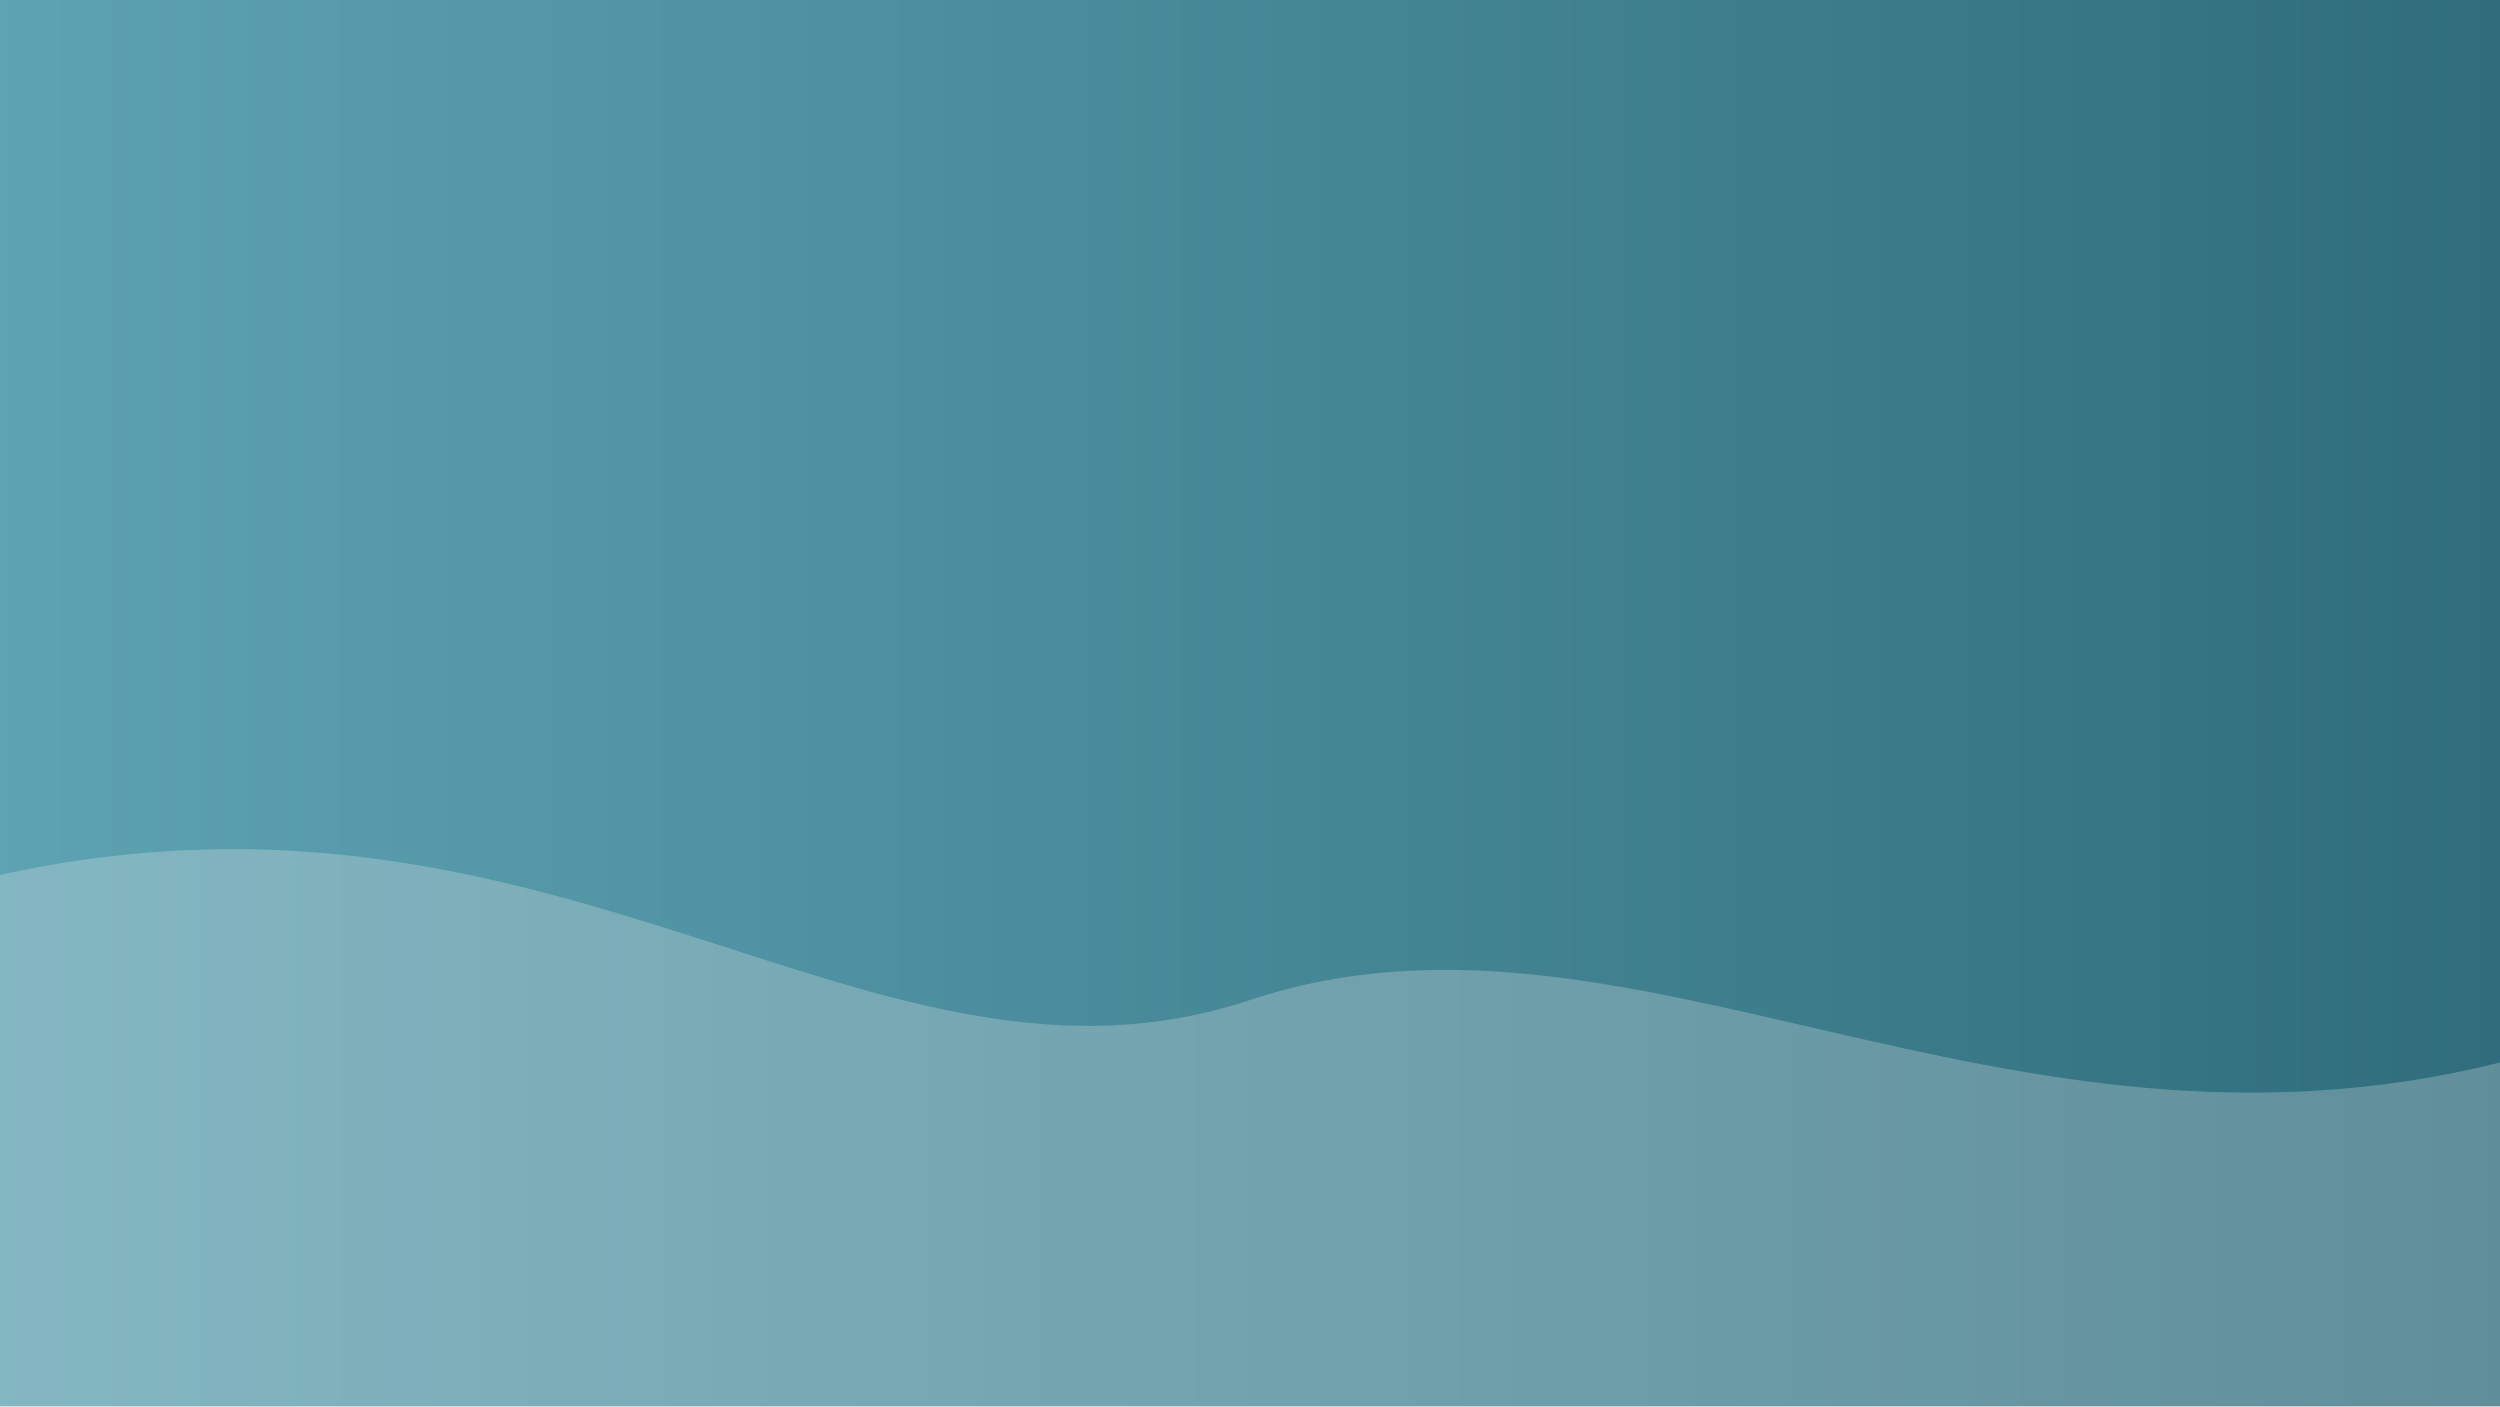
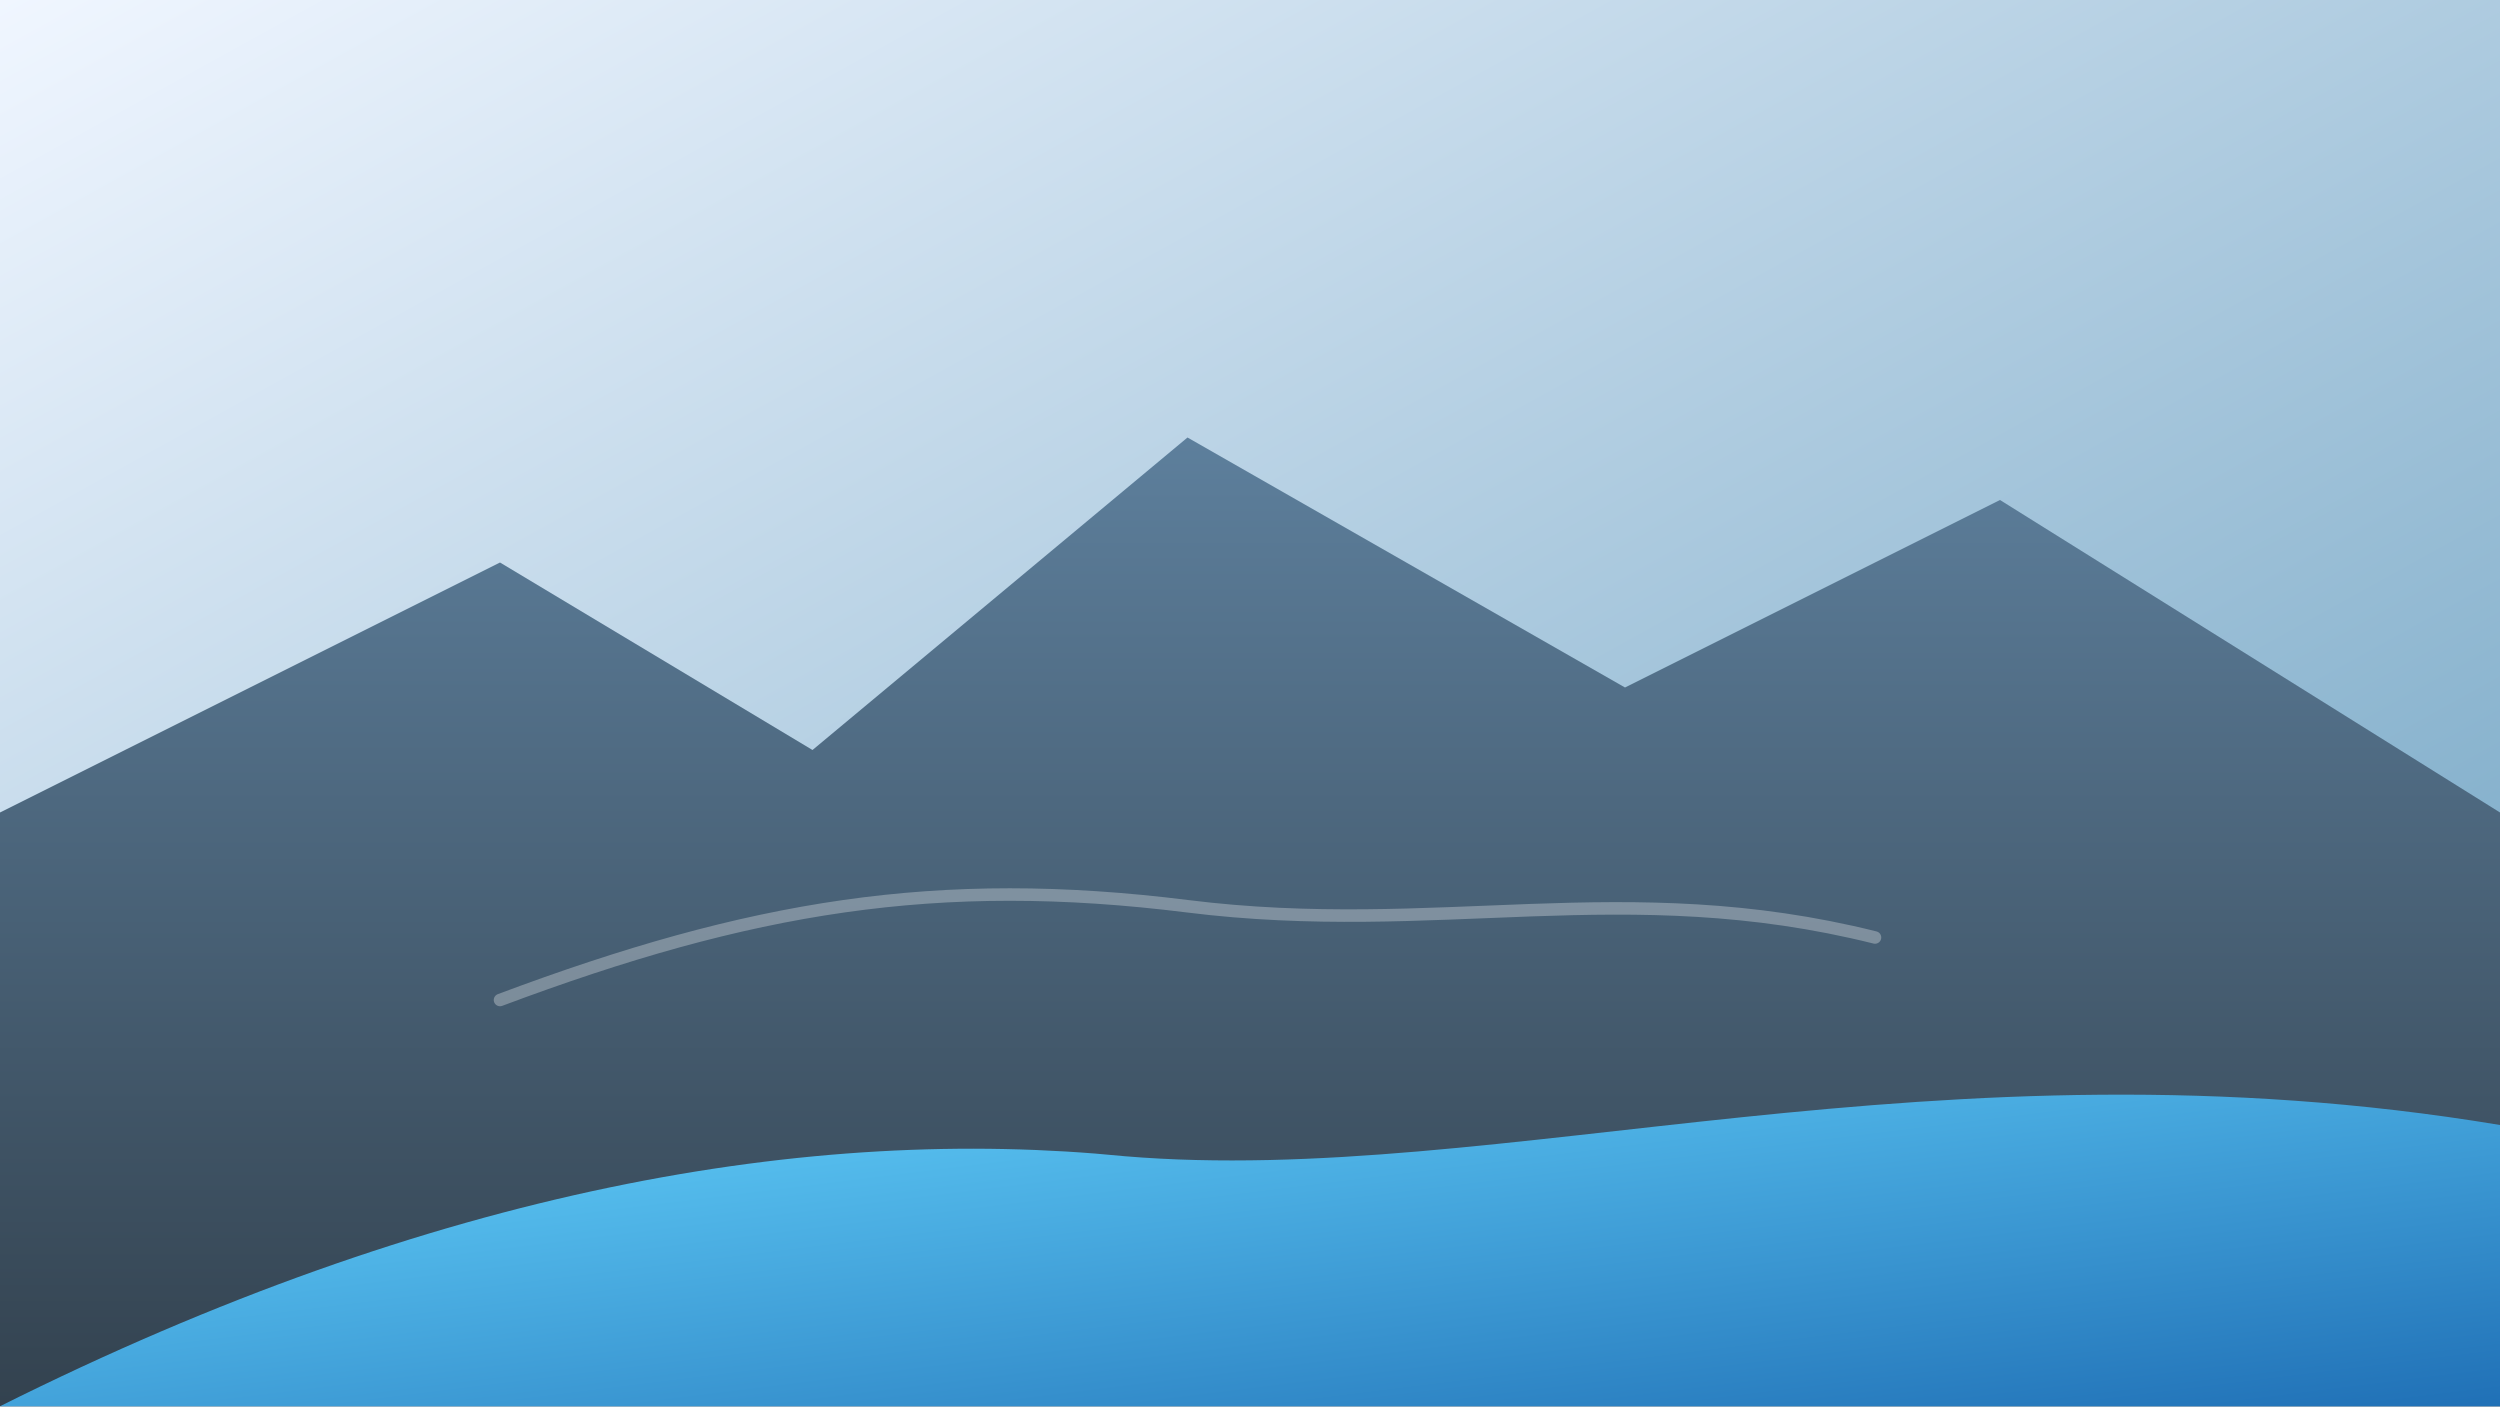
<svg xmlns="http://www.w3.org/2000/svg" viewBox="0 0 800 450">
  <defs>
-     <linearGradient id="gradient2" x1="0%" y1="0%" x2="100%" y2="0%">
-       <stop offset="0%" stop-color="#5ea3b2" />
-       <stop offset="100%" stop-color="#2f6d7c" />
+     <linearGradient id="sky2" x1="0%" y1="0%" x2="100%" y2="100%">
+       <stop offset="0%" stop-color="#f0f6ff" />
+       <stop offset="100%" stop-color="#6ba0c0" />
+     </linearGradient>
+     <linearGradient id="mountain2" x1="0%" y1="0%" x2="0%" y2="100%">
+       <stop offset="0%" stop-color="#5d7f9c" />
+       <stop offset="100%" stop-color="#33424f" />
+     </linearGradient>
+     <linearGradient id="river2" x1="0%" y1="0%" x2="100%" y2="100%">
+       <stop offset="0%" stop-color="#66d6ff" />
+       <stop offset="100%" stop-color="#2070b6" />
    </linearGradient>
  </defs>
-   <rect width="800" height="450" fill="url(#gradient2)" />
-   <path d="M0,280 C180,240 280,360 400,320 C520,280 640,380 800,340 L800,450 L0,450 Z" fill="rgba(244,244,244,0.25)" />
+   <rect width="800" height="450" fill="url(#sky2)" />
+   <path d="M0,260 L160,180 L260,240 L380,140 L520,220 L640,160 L800,260 L800,450 L0,450 Z" fill="url(#mountain2)" />
+   <path d="M0,450 C140,380 260,360 360,370 C480,380 620,330 800,360 L800,450 Z" fill="url(#river2)" />
+   <path d="M160,320 C240,290 300,280 380,290 C460,300 520,280 600,300" stroke="#ffffff" stroke-width="4" stroke-linecap="round" opacity="0.3" fill="none" />
</svg>
